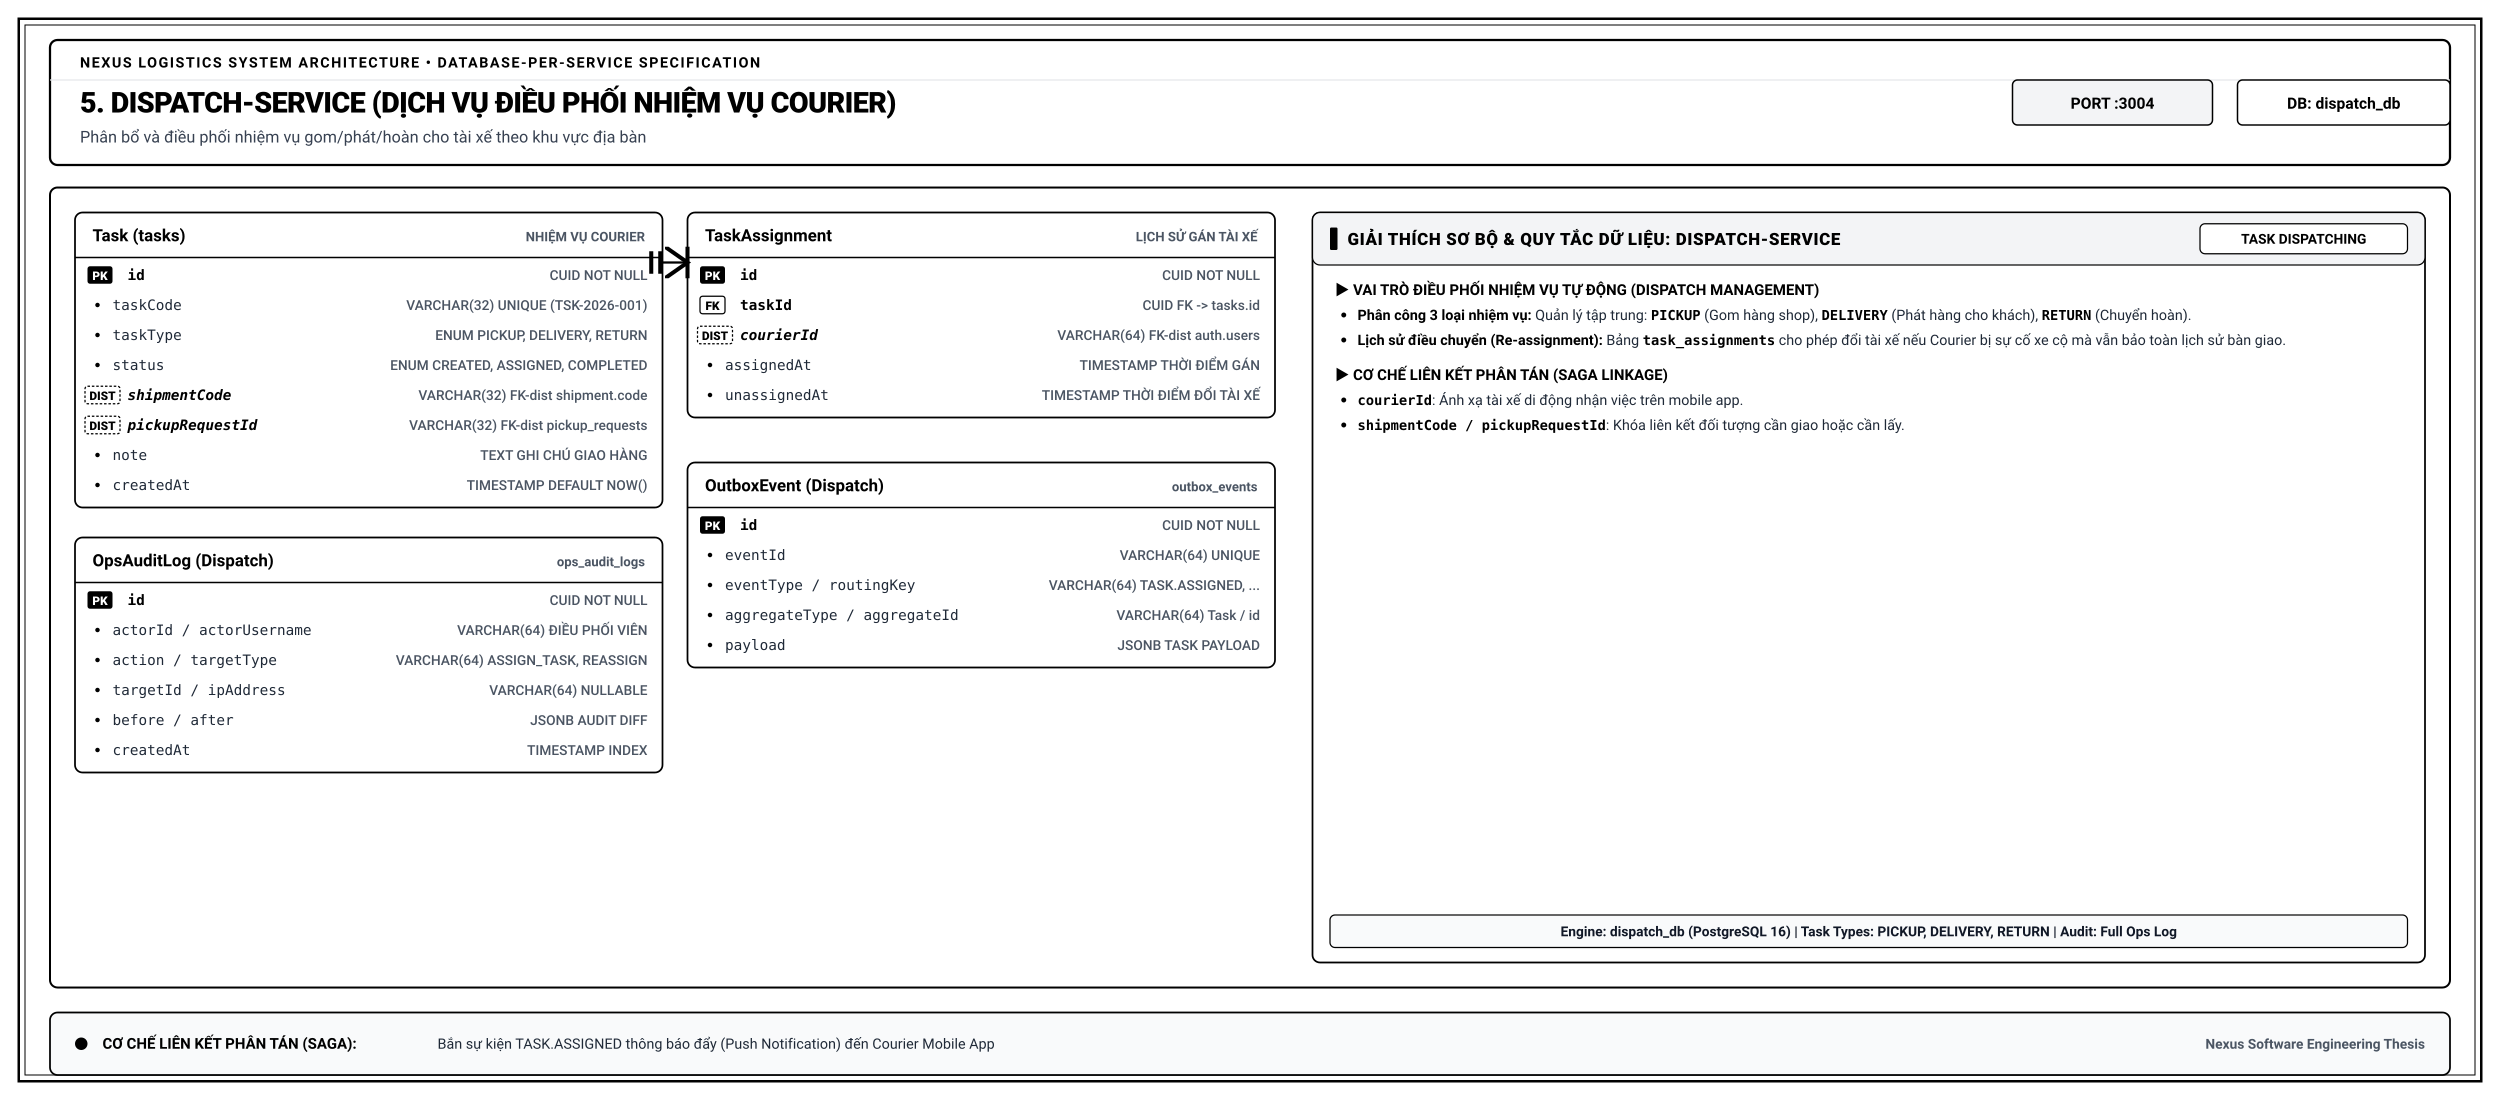
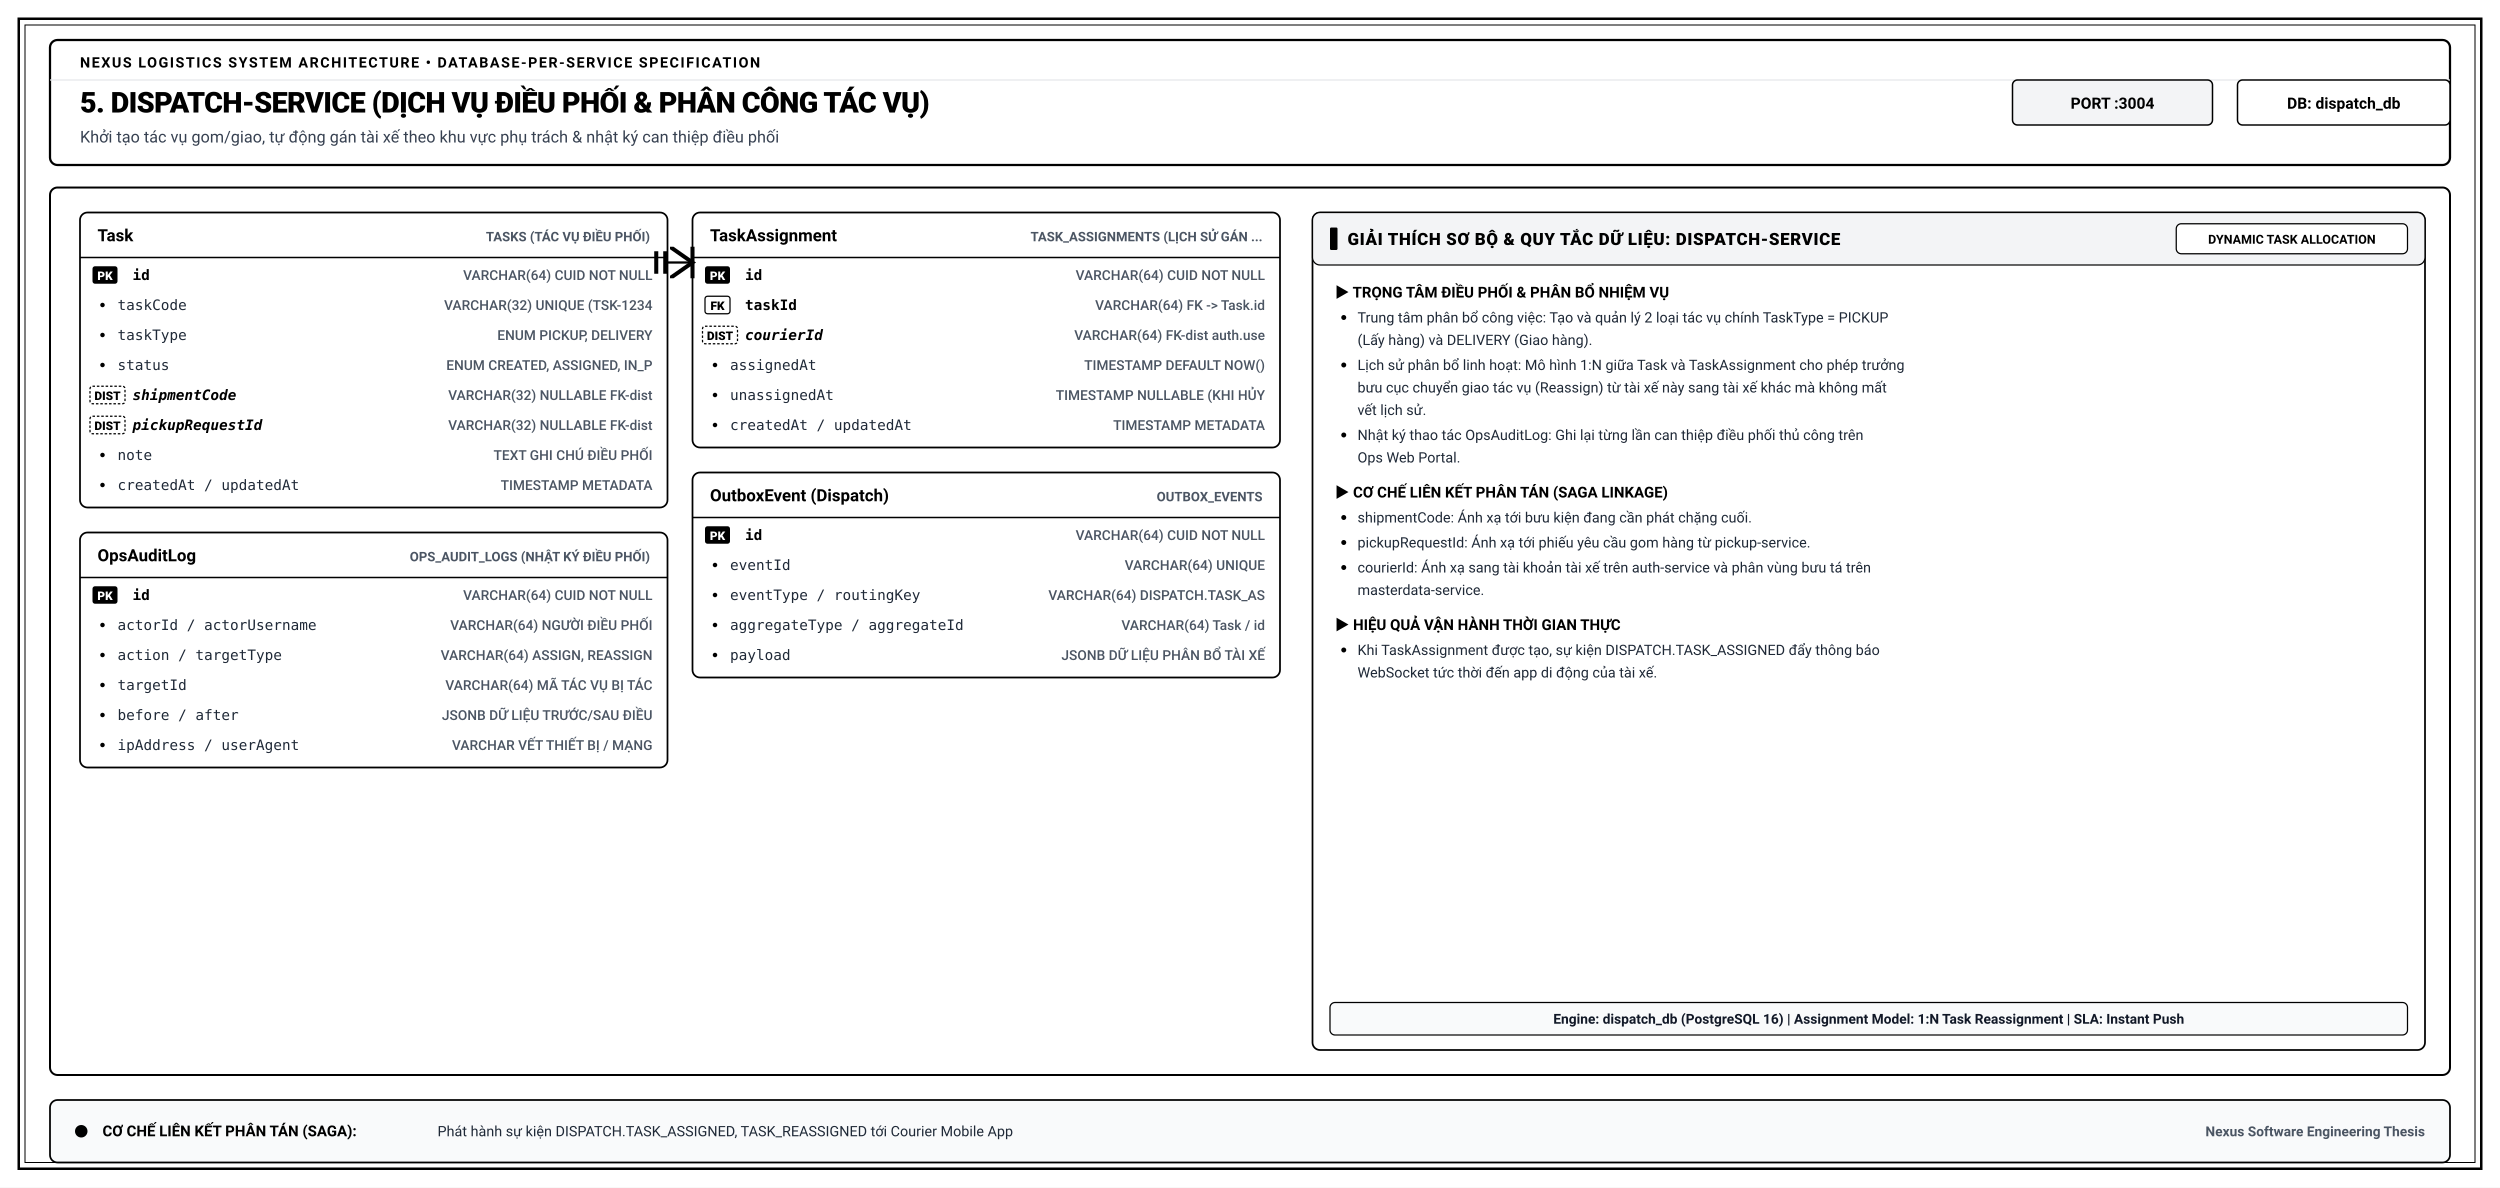
- <svg xmlns="http://www.w3.org/2000/svg" viewBox="0 0 2000 880" width="100%" height="100%" style="background:#FFFFFF;">
+ <svg xmlns="http://www.w3.org/2000/svg" viewBox="0 0 2000 950" width="100%" height="100%" style="background:#FFFFFF;">
  <defs>
    <marker id="crow-many" markerWidth="14" markerHeight="14" refX="10" refY="7" orient="auto">
      <path d="M 0 0 L 10 7 L 0 14 M 10 0 L 10 14" stroke="#000000" stroke-width="1.8" fill="none" />
    </marker>
    <marker id="crow-one" markerWidth="14" markerHeight="14" refX="10" refY="7" orient="auto">
      <line x1="5" y1="2" x2="5" y2="12" stroke="#000000" stroke-width="1.8" />
      <line x1="9" y1="2" x2="9" y2="12" stroke="#000000" stroke-width="1.8" />
    </marker>
    <marker id="arrow-dist" markerWidth="12" markerHeight="12" refX="9" refY="6" orient="auto">
      <path d="M 0 1 L 9 6 L 0 11 z" fill="#000000" />
    </marker>
  </defs>
  <rect width="100%" height="100%" fill="#FFFFFF" />
-   <rect x="15" y="15" width="1970" height="850" fill="none" stroke="#000000" stroke-width="2" />
-   <rect x="20" y="20" width="1960" height="840" fill="none" stroke="#000000" stroke-width="0.8" />
+   <rect x="15" y="15" width="1970" height="920" fill="none" stroke="#000000" stroke-width="2" />
+   <rect x="20" y="20" width="1960" height="910" fill="none" stroke="#000000" stroke-width="0.8" />
  <style>
    text { font-family: -apple-system, BlinkMacSystemFont, "Segoe UI", Roboto, "Helvetica Neue", Arial, sans-serif; }
    .doc-badge { font-size: 11.5px; font-weight: 700; fill: #000000; letter-spacing: 1.2px; text-transform: uppercase; }
    .doc-title { font-size: 23px; font-weight: 800; fill: #000000; letter-spacing: -0.5px; }
    .doc-subtitle { font-size: 13px; font-weight: 400; fill: #374151; }
    
    .tbl-header { font-size: 13.5px; font-weight: 700; fill: #000000; }
    .tbl-tag { font-size: 10.5px; font-weight: 600; fill: #4B5563; text-transform: uppercase; }
    .tbl-field-pk { font-size: 11.5px; font-weight: 700; fill: #000000; font-family: ui-monospace, Menlo, monospace; }
    .tbl-field-fk { font-size: 11.5px; font-weight: 600; fill: #000000; font-family: ui-monospace, Menlo, monospace; }
    .tbl-field-dist { font-size: 11.5px; font-weight: 600; fill: #000000; font-style: italic; font-family: ui-monospace, Menlo, monospace; }
    .tbl-field-normal { font-size: 11.5px; font-weight: 500; fill: #1F2937; font-family: ui-monospace, Menlo, monospace; }
    .tbl-type { font-size: 11px; font-weight: 500; fill: #4B5563; }

    .badge-pk { font-size: 9.5px; font-weight: 800; fill: #FFFFFF; }
    .badge-fk { font-size: 9.5px; font-weight: 800; fill: #000000; }
    .badge-dist { font-size: 9.5px; font-weight: 800; fill: #000000; }

    .panel-header { font-size: 13.5px; font-weight: 800; fill: #000000; text-transform: uppercase; letter-spacing: 0.5px; }
    .panel-sec-title { font-size: 12px; font-weight: 700; fill: #000000; }
    .panel-body { font-size: 11.5px; font-weight: 400; fill: #1F2937; }
    .panel-bold { font-weight: 700; fill: #000000; }
    .panel-code { font-family: ui-monospace, Menlo, monospace; font-size: 11px; font-weight: 700; fill: #000000; }
  </style>
  <g id="Header" transform="translate(40, 32)">
    <rect width="1920" height="100" rx="6" fill="#FFFFFF" stroke="#000000" stroke-width="1.8" />
    <line x1="0" y1="32" x2="1920" y2="32" stroke="#E5E7EB" stroke-width="1" />
    <text x="24" y="22" class="doc-badge">NEXUS LOGISTICS SYSTEM ARCHITECTURE • DATABASE-PER-SERVICE SPECIFICATION</text>
-     <text x="24" y="58" class="doc-title">5. DISPATCH-SERVICE (DỊCH VỤ ĐIỀU PHỐI NHIỆM VỤ COURIER)</text>
-     <text x="24" y="82" class="doc-subtitle">Phân bổ và điều phối nhiệm vụ gom/phát/hoàn cho tài xế theo khu vực địa bàn</text>
+     <text x="24" y="58" class="doc-title">5. DISPATCH-SERVICE (DỊCH VỤ ĐIỀU PHỐI &amp; PHÂN CÔNG TÁC VỤ)</text>
+     <text x="24" y="82" class="doc-subtitle">Khởi tạo tác vụ gom/giao, tự động gán tài xế theo khu vực phụ trách &amp; nhật ký can thiệp điều phối</text>
    <rect x="1570" y="32" width="160" height="36" rx="4" fill="#F3F4F6" stroke="#000000" stroke-width="1.2" />
    <text x="1650" y="55" font-size="12.5" font-weight="700" fill="#000000" text-anchor="middle">PORT :3004</text>
    <rect x="1750" y="32" width="170" height="36" rx="4" fill="#FFFFFF" stroke="#000000" stroke-width="1.2" />
    <text x="1835" y="55" font-size="12.5" font-weight="700" fill="#000000" text-anchor="middle">DB: dispatch_db</text>
  </g>
  <g id="ServiceBody" transform="translate(40, 150)">
-     <rect width="1920" height="640" rx="6" fill="#FFFFFF" stroke="#000000" stroke-width="1.6" />
-     <g transform="translate(20, 20)">
+     <rect width="1920" height="710" rx="6" fill="#FFFFFF" stroke="#000000" stroke-width="1.6" />
+     <g transform="translate(24, 20)">
      <rect width="470" height="236" rx="6" fill="#FFFFFF" stroke="#000000" stroke-width="1.4" />
      <line x1="0" y1="36" x2="470" y2="36" stroke="#000000" stroke-width="1.2" />
-       <text x="14" y="23" class="tbl-header">Task (tasks)</text>
-       <text x="456" y="23" class="tbl-tag" text-anchor="end">NHIỆM VỤ COURIER</text>
-       <rect x="10" y="43" width="20" height="14" rx="2" fill="#000000" />
-       <text x="20" y="54" class="badge-pk" text-anchor="middle">PK</text>
-       <text x="42" y="54" class="tbl-field-pk">id</text>
-       <text x="458" y="54" class="tbl-type" text-anchor="end">CUID NOT NULL</text>
+       <text x="14" y="23" class="tbl-header">Task</text>
+       <text x="456" y="23" class="tbl-tag" text-anchor="end">TASKS (TÁC VỤ ĐIỀU PHỐI)</text>
+       <rect x="10" y="43" width="20" height="14" rx="2" fill="#000000" />
+       <text x="20" y="54" class="badge-pk" text-anchor="middle">PK</text>
+       <text x="42" y="54" class="tbl-field-pk">id</text>
+       <text x="458" y="54" class="tbl-type" text-anchor="end">VARCHAR(64) CUID NOT NULL</text>
      <circle cx="18" cy="74" r="1.8" fill="#000000" />
      <text x="30" y="78" class="tbl-field-normal">taskCode</text>
-       <text x="458" y="78" class="tbl-type" text-anchor="end">VARCHAR(32) UNIQUE (TSK-2026-001)</text>
+       <text x="458" y="78" class="tbl-type" text-anchor="end">VARCHAR(32) UNIQUE (TSK-1234</text>
      <circle cx="18" cy="98" r="1.8" fill="#000000" />
      <text x="30" y="102" class="tbl-field-normal">taskType</text>
-       <text x="458" y="102" class="tbl-type" text-anchor="end">ENUM PICKUP, DELIVERY, RETURN</text>
+       <text x="458" y="102" class="tbl-type" text-anchor="end">ENUM PICKUP, DELIVERY</text>
      <circle cx="18" cy="122" r="1.8" fill="#000000" />
      <text x="30" y="126" class="tbl-field-normal">status</text>
-       <text x="458" y="126" class="tbl-type" text-anchor="end">ENUM CREATED, ASSIGNED, COMPLETED</text>
+       <text x="458" y="126" class="tbl-type" text-anchor="end">ENUM CREATED, ASSIGNED, IN_P</text>
      <rect x="8" y="139" width="28" height="14" rx="2" fill="#FFFFFF" stroke="#000000" stroke-width="1" stroke-dasharray="2 1.5" />
      <text x="22" y="150" class="badge-dist" text-anchor="middle">DIST</text>
      <text x="42" y="150" class="tbl-field-dist">shipmentCode</text>
-       <text x="458" y="150" class="tbl-type" text-anchor="end">VARCHAR(32) FK-dist shipment.code</text>
+       <text x="458" y="150" class="tbl-type" text-anchor="end">VARCHAR(32) NULLABLE FK-dist</text>
      <rect x="8" y="163" width="28" height="14" rx="2" fill="#FFFFFF" stroke="#000000" stroke-width="1" stroke-dasharray="2 1.5" />
      <text x="22" y="174" class="badge-dist" text-anchor="middle">DIST</text>
      <text x="42" y="174" class="tbl-field-dist">pickupRequestId</text>
-       <text x="458" y="174" class="tbl-type" text-anchor="end">VARCHAR(32) FK-dist pickup_requests</text>
+       <text x="458" y="174" class="tbl-type" text-anchor="end">VARCHAR(32) NULLABLE FK-dist</text>
      <circle cx="18" cy="194" r="1.8" fill="#000000" />
      <text x="30" y="198" class="tbl-field-normal">note</text>
-       <text x="458" y="198" class="tbl-type" text-anchor="end">TEXT GHI CHÚ GIAO HÀNG</text>
+       <text x="458" y="198" class="tbl-type" text-anchor="end">TEXT GHI CHÚ ĐIỀU PHỐI</text>
      <circle cx="18" cy="218" r="1.8" fill="#000000" />
-       <text x="30" y="222" class="tbl-field-normal">createdAt</text>
-       <text x="458" y="222" class="tbl-type" text-anchor="end">TIMESTAMP DEFAULT NOW()</text>
-     </g>
-     <g transform="translate(510, 20)">
-       <rect width="470" height="164" rx="6" fill="#FFFFFF" stroke="#000000" stroke-width="1.4" />
+       <text x="30" y="222" class="tbl-field-normal">createdAt / updatedAt</text>
+       <text x="458" y="222" class="tbl-type" text-anchor="end">TIMESTAMP METADATA</text>
+     </g>
+     <g transform="translate(514, 20)">
+       <rect width="470" height="188" rx="6" fill="#FFFFFF" stroke="#000000" stroke-width="1.4" />
      <line x1="0" y1="36" x2="470" y2="36" stroke="#000000" stroke-width="1.2" />
      <text x="14" y="23" class="tbl-header">TaskAssignment</text>
-       <text x="456" y="23" class="tbl-tag" text-anchor="end">LỊCH SỬ GÁN TÀI XẾ</text>
-       <rect x="10" y="43" width="20" height="14" rx="2" fill="#000000" />
-       <text x="20" y="54" class="badge-pk" text-anchor="middle">PK</text>
-       <text x="42" y="54" class="tbl-field-pk">id</text>
-       <text x="458" y="54" class="tbl-type" text-anchor="end">CUID NOT NULL</text>
+       <text x="456" y="23" class="tbl-tag" text-anchor="end">TASK_ASSIGNMENTS (LỊCH SỬ GÁN ...</text>
+       <rect x="10" y="43" width="20" height="14" rx="2" fill="#000000" />
+       <text x="20" y="54" class="badge-pk" text-anchor="middle">PK</text>
+       <text x="42" y="54" class="tbl-field-pk">id</text>
+       <text x="458" y="54" class="tbl-type" text-anchor="end">VARCHAR(64) CUID NOT NULL</text>
      <rect x="10" y="67" width="20" height="14" rx="2" fill="#FFFFFF" stroke="#000000" stroke-width="1" />
      <text x="20" y="78" class="badge-fk" text-anchor="middle">FK</text>
      <text x="42" y="78" class="tbl-field-fk">taskId</text>
-       <text x="458" y="78" class="tbl-type" text-anchor="end">CUID FK -&gt; tasks.id</text>
+       <text x="458" y="78" class="tbl-type" text-anchor="end">VARCHAR(64) FK -&gt; Task.id</text>
      <rect x="8" y="91" width="28" height="14" rx="2" fill="#FFFFFF" stroke="#000000" stroke-width="1" stroke-dasharray="2 1.5" />
      <text x="22" y="102" class="badge-dist" text-anchor="middle">DIST</text>
      <text x="42" y="102" class="tbl-field-dist">courierId</text>
-       <text x="458" y="102" class="tbl-type" text-anchor="end">VARCHAR(64) FK-dist auth.users</text>
+       <text x="458" y="102" class="tbl-type" text-anchor="end">VARCHAR(64) FK-dist auth.use</text>
      <circle cx="18" cy="122" r="1.8" fill="#000000" />
      <text x="30" y="126" class="tbl-field-normal">assignedAt</text>
-       <text x="458" y="126" class="tbl-type" text-anchor="end">TIMESTAMP THỜI ĐIỂM GÁN</text>
+       <text x="458" y="126" class="tbl-type" text-anchor="end">TIMESTAMP DEFAULT NOW()</text>
      <circle cx="18" cy="146" r="1.8" fill="#000000" />
      <text x="30" y="150" class="tbl-field-normal">unassignedAt</text>
-       <text x="458" y="150" class="tbl-type" text-anchor="end">TIMESTAMP THỜI ĐIỂM ĐỔI TÀI XẾ</text>
-     </g>
-     <g transform="translate(20, 280)">
+       <text x="458" y="150" class="tbl-type" text-anchor="end">TIMESTAMP NULLABLE (KHI HỦY</text>
+       <circle cx="18" cy="170" r="1.8" fill="#000000" />
+       <text x="30" y="174" class="tbl-field-normal">createdAt / updatedAt</text>
+       <text x="458" y="174" class="tbl-type" text-anchor="end">TIMESTAMP METADATA</text>
+     </g>
+     <g transform="translate(24, 276)">
      <rect width="470" height="188" rx="6" fill="#FFFFFF" stroke="#000000" stroke-width="1.4" />
      <line x1="0" y1="36" x2="470" y2="36" stroke="#000000" stroke-width="1.2" />
-       <text x="14" y="23" class="tbl-header">OpsAuditLog (Dispatch)</text>
-       <text x="456" y="23" class="tbl-tag" text-anchor="end">ops_audit_logs</text>
-       <rect x="10" y="43" width="20" height="14" rx="2" fill="#000000" />
-       <text x="20" y="54" class="badge-pk" text-anchor="middle">PK</text>
-       <text x="42" y="54" class="tbl-field-pk">id</text>
-       <text x="458" y="54" class="tbl-type" text-anchor="end">CUID NOT NULL</text>
+       <text x="14" y="23" class="tbl-header">OpsAuditLog</text>
+       <text x="456" y="23" class="tbl-tag" text-anchor="end">OPS_AUDIT_LOGS (NHẬT KÝ ĐIỀU PHỐI)</text>
+       <rect x="10" y="43" width="20" height="14" rx="2" fill="#000000" />
+       <text x="20" y="54" class="badge-pk" text-anchor="middle">PK</text>
+       <text x="42" y="54" class="tbl-field-pk">id</text>
+       <text x="458" y="54" class="tbl-type" text-anchor="end">VARCHAR(64) CUID NOT NULL</text>
      <circle cx="18" cy="74" r="1.8" fill="#000000" />
      <text x="30" y="78" class="tbl-field-normal">actorId / actorUsername</text>
-       <text x="458" y="78" class="tbl-type" text-anchor="end">VARCHAR(64) ĐIỀU PHỐI VIÊN</text>
+       <text x="458" y="78" class="tbl-type" text-anchor="end">VARCHAR(64) NGƯỜI ĐIỀU PHỐI</text>
      <circle cx="18" cy="98" r="1.8" fill="#000000" />
      <text x="30" y="102" class="tbl-field-normal">action / targetType</text>
-       <text x="458" y="102" class="tbl-type" text-anchor="end">VARCHAR(64) ASSIGN_TASK, REASSIGN</text>
-       <circle cx="18" cy="122" r="1.8" fill="#000000" />
-       <text x="30" y="126" class="tbl-field-normal">targetId / ipAddress</text>
-       <text x="458" y="126" class="tbl-type" text-anchor="end">VARCHAR(64) NULLABLE</text>
+       <text x="458" y="102" class="tbl-type" text-anchor="end">VARCHAR(64) ASSIGN, REASSIGN</text>
+       <circle cx="18" cy="122" r="1.8" fill="#000000" />
+       <text x="30" y="126" class="tbl-field-normal">targetId</text>
+       <text x="458" y="126" class="tbl-type" text-anchor="end">VARCHAR(64) MÃ TÁC VỤ BỊ TÁC</text>
      <circle cx="18" cy="146" r="1.8" fill="#000000" />
      <text x="30" y="150" class="tbl-field-normal">before / after</text>
-       <text x="458" y="150" class="tbl-type" text-anchor="end">JSONB AUDIT DIFF</text>
+       <text x="458" y="150" class="tbl-type" text-anchor="end">JSONB DỮ LIỆU TRƯỚC/SAU ĐIỀU</text>
      <circle cx="18" cy="170" r="1.8" fill="#000000" />
-       <text x="30" y="174" class="tbl-field-normal">createdAt</text>
-       <text x="458" y="174" class="tbl-type" text-anchor="end">TIMESTAMP INDEX</text>
-     </g>
-     <g transform="translate(510, 220)">
+       <text x="30" y="174" class="tbl-field-normal">ipAddress / userAgent</text>
+       <text x="458" y="174" class="tbl-type" text-anchor="end">VARCHAR VẾT THIẾT BỊ / MẠNG</text>
+     </g>
+     <g transform="translate(514, 228)">
      <rect width="470" height="164" rx="6" fill="#FFFFFF" stroke="#000000" stroke-width="1.4" />
      <line x1="0" y1="36" x2="470" y2="36" stroke="#000000" stroke-width="1.2" />
      <text x="14" y="23" class="tbl-header">OutboxEvent (Dispatch)</text>
-       <text x="456" y="23" class="tbl-tag" text-anchor="end">outbox_events</text>
-       <rect x="10" y="43" width="20" height="14" rx="2" fill="#000000" />
-       <text x="20" y="54" class="badge-pk" text-anchor="middle">PK</text>
-       <text x="42" y="54" class="tbl-field-pk">id</text>
-       <text x="458" y="54" class="tbl-type" text-anchor="end">CUID NOT NULL</text>
+       <text x="456" y="23" class="tbl-tag" text-anchor="end">OUTBOX_EVENTS</text>
+       <rect x="10" y="43" width="20" height="14" rx="2" fill="#000000" />
+       <text x="20" y="54" class="badge-pk" text-anchor="middle">PK</text>
+       <text x="42" y="54" class="tbl-field-pk">id</text>
+       <text x="458" y="54" class="tbl-type" text-anchor="end">VARCHAR(64) CUID NOT NULL</text>
      <circle cx="18" cy="74" r="1.8" fill="#000000" />
      <text x="30" y="78" class="tbl-field-normal">eventId</text>
      <text x="458" y="78" class="tbl-type" text-anchor="end">VARCHAR(64) UNIQUE</text>
      <circle cx="18" cy="98" r="1.8" fill="#000000" />
      <text x="30" y="102" class="tbl-field-normal">eventType / routingKey</text>
-       <text x="458" y="102" class="tbl-type" text-anchor="end">VARCHAR(64) TASK.ASSIGNED, ...</text>
+       <text x="458" y="102" class="tbl-type" text-anchor="end">VARCHAR(64) DISPATCH.TASK_AS</text>
      <circle cx="18" cy="122" r="1.8" fill="#000000" />
      <text x="30" y="126" class="tbl-field-normal">aggregateType / aggregateId</text>
      <text x="458" y="126" class="tbl-type" text-anchor="end">VARCHAR(64) Task / id</text>
      <circle cx="18" cy="146" r="1.8" fill="#000000" />
      <text x="30" y="150" class="tbl-field-normal">payload</text>
-       <text x="458" y="150" class="tbl-type" text-anchor="end">JSONB TASK PAYLOAD</text>
-     </g>
-     <path d="M 490 60 L 510 60" stroke="#000000" stroke-width="1.8" fill="none" marker-start="url(#crow-one)" marker-end="url(#crow-many)" />
+       <text x="458" y="150" class="tbl-type" text-anchor="end">JSONB DỮ LIỆU PHÂN BỔ TÀI XẾ</text>
+     </g>
+     <path d="M 494 60 L 514 60" stroke="#000000" stroke-width="1.8" fill="none" marker-start="url(#crow-one)" marker-end="url(#crow-many)" />
    <g transform="translate(1010, 20)">
-       <rect width="890" height="600" rx="6" fill="#FFFFFF" stroke="#000000" stroke-width="1.4" />
+       <rect width="890" height="670" rx="6" fill="#FFFFFF" stroke="#000000" stroke-width="1.4" />
      <rect x="0" y="0" width="890" height="42" rx="6" fill="#F3F4F6" stroke="#000000" stroke-width="1" />
      <rect x="14" y="12" width="6" height="18" rx="1" fill="#000000" />
      <text x="28" y="26" class="panel-header">GIẢI THÍCH SƠ BỘ &amp; QUY TẮC DỮ LIỆU: DISPATCH-SERVICE</text>
-       <rect x="710" y="9" width="166" height="24" rx="4" fill="#FFFFFF" stroke="#000000" stroke-width="1" />
-       <text x="793" y="25" font-size="11" font-weight="700" fill="#000000" text-anchor="middle">TASK DISPATCHING</text>
-       <text x="18" y="66" class="panel-sec-title">▶ VAI TRÒ ĐIỀU PHỐI NHIỆM VỤ TỰ ĐỘNG (DISPATCH MANAGEMENT)</text>
-       <circle cx="25" cy="82" r="2" fill="#000000" />
-       <text x="36" y="86" class="panel-body">
-         <tspan class="panel-bold">Phân công 3 loại nhiệm vụ:</tspan> Quản lý tập trung: <tspan class="panel-code">PICKUP</tspan> (Gom hàng shop), <tspan class="panel-code">DELIVERY</tspan> (Phát hàng cho khách), <tspan class="panel-code">RETURN</tspan> (Chuyển hoàn).</text>
-       <circle cx="25" cy="102" r="2" fill="#000000" />
-       <text x="36" y="106" class="panel-body">
-         <tspan class="panel-bold">Lịch sử điều chuyển (Re-assignment):</tspan> Bảng <tspan class="panel-code">task_assignments</tspan> cho phép đổi tài xế nếu Courier bị sự cố xe cộ mà vẫn bảo toàn lịch sử bàn giao.</text>
-       <text x="18" y="134" class="panel-sec-title">▶ CƠ CHẾ LIÊN KẾT PHÂN TÁN (SAGA LINKAGE)</text>
-       <circle cx="25" cy="150" r="2" fill="#000000" />
-       <text x="36" y="154" class="panel-body">
-         <tspan class="panel-code">courierId</tspan>: Ánh xạ tài xế di động nhận việc trên mobile app.</text>
-       <circle cx="25" cy="170" r="2" fill="#000000" />
-       <text x="36" y="174" class="panel-body">
-         <tspan class="panel-code">shipmentCode / pickupRequestId</tspan>: Khóa liên kết đối tượng cần giao hoặc cần lấy.</text>
-       <rect x="14" y="562" width="862" height="26" rx="4" fill="#F9FAFB" stroke="#000000" stroke-width="1" />
-       <text x="445.0" y="579" font-size="11" font-weight="600" fill="#111827" text-anchor="middle">Engine: dispatch_db (PostgreSQL 16) | Task Types: PICKUP, DELIVERY, RETURN | Audit: Full Ops Log</text>
+       <rect x="691" y="9" width="185" height="24" rx="4" fill="#FFFFFF" stroke="#000000" stroke-width="1" />
+       <text x="783.5" y="25" font-size="10" font-weight="700" fill="#000000" text-anchor="middle">DYNAMIC TASK ALLOCATION</text>
+       <text x="18" y="68" class="panel-sec-title">▶ TRỌNG TÂM ĐIỀU PHỐI &amp; PHÂN BỔ NHIỆM VỤ</text>
+       <circle cx="25" cy="84" r="2" fill="#000000" />
+       <text x="36" y="88" class="panel-body">Trung tâm phân bổ công việc: Tạo và quản lý 2 loại tác vụ chính TaskType = PICKUP</text>
+       <text x="36" y="106" class="panel-body">(Lấy hàng) và DELIVERY (Giao hàng).</text>
+       <circle cx="25" cy="122" r="2" fill="#000000" />
+       <text x="36" y="126" class="panel-body">Lịch sử phân bổ linh hoạt: Mô hình 1:N giữa Task và TaskAssignment cho phép trưởng</text>
+       <text x="36" y="144" class="panel-body">bưu cục chuyển giao tác vụ (Reassign) từ tài xế này sang tài xế khác mà không mất</text>
+       <text x="36" y="162" class="panel-body">vết lịch sử.</text>
+       <circle cx="25" cy="178" r="2" fill="#000000" />
+       <text x="36" y="182" class="panel-body">Nhật ký thao tác OpsAuditLog: Ghi lại từng lần can thiệp điều phối thủ công trên</text>
+       <text x="36" y="200" class="panel-body">Ops Web Portal.</text>
+       <text x="18" y="228" class="panel-sec-title">▶ CƠ CHẾ LIÊN KẾT PHÂN TÁN (SAGA LINKAGE)</text>
+       <circle cx="25" cy="244" r="2" fill="#000000" />
+       <text x="36" y="248" class="panel-body">shipmentCode: Ánh xạ tới bưu kiện đang cần phát chặng cuối.</text>
+       <circle cx="25" cy="264" r="2" fill="#000000" />
+       <text x="36" y="268" class="panel-body">pickupRequestId: Ánh xạ tới phiếu yêu cầu gom hàng từ pickup-service.</text>
+       <circle cx="25" cy="284" r="2" fill="#000000" />
+       <text x="36" y="288" class="panel-body">courierId: Ánh xạ sang tài khoản tài xế trên auth-service và phân vùng bưu tá trên</text>
+       <text x="36" y="306" class="panel-body">masterdata-service.</text>
+       <text x="18" y="334" class="panel-sec-title">▶ HIỆU QUẢ VẬN HÀNH THỜI GIAN THỰC</text>
+       <circle cx="25" cy="350" r="2" fill="#000000" />
+       <text x="36" y="354" class="panel-body">Khi TaskAssignment được tạo, sự kiện DISPATCH.TASK_ASSIGNED đẩy thông báo</text>
+       <text x="36" y="372" class="panel-body">WebSocket tức thời đến app di động của tài xế.</text>
+       <rect x="14" y="632" width="862" height="26" rx="4" fill="#F9FAFB" stroke="#000000" stroke-width="1" />
+       <text x="445.0" y="649" font-size="11" font-weight="600" fill="#111827" text-anchor="middle">Engine: dispatch_db (PostgreSQL 16) | Assignment Model: 1:N Task Reassignment | SLA: Instant Push</text>
    </g>
  </g>
-   <g id="FooterSaga" transform="translate(40, 810)">
+   <g id="FooterSaga" transform="translate(40, 880)">
    <rect width="1920" height="50" rx="6" fill="#F9FAFB" stroke="#000000" stroke-width="1.4" />
    <circle cx="25" cy="25" r="5" fill="#000000" />
    <text x="42" y="29" font-size="12" font-weight="700" fill="#000000">CƠ CHẾ LIÊN KẾT PHÂN TÁN (SAGA):</text>
-     <text x="310" y="29" font-size="11.5" fill="#1F2937">Bắn sự kiện TASK.ASSIGNED thông báo đẩy (Push Notification) đến Courier Mobile App</text>
+     <text x="310" y="29" font-size="11.5" fill="#1F2937">Phát hành sự kiện DISPATCH.TASK_ASSIGNED, TASK_REASSIGNED tới Courier Mobile App</text>
    <text x="1900" y="29" font-size="11" font-weight="600" fill="#4B5563" text-anchor="end">Nexus Software Engineering Thesis</text>
  </g>
</svg>
